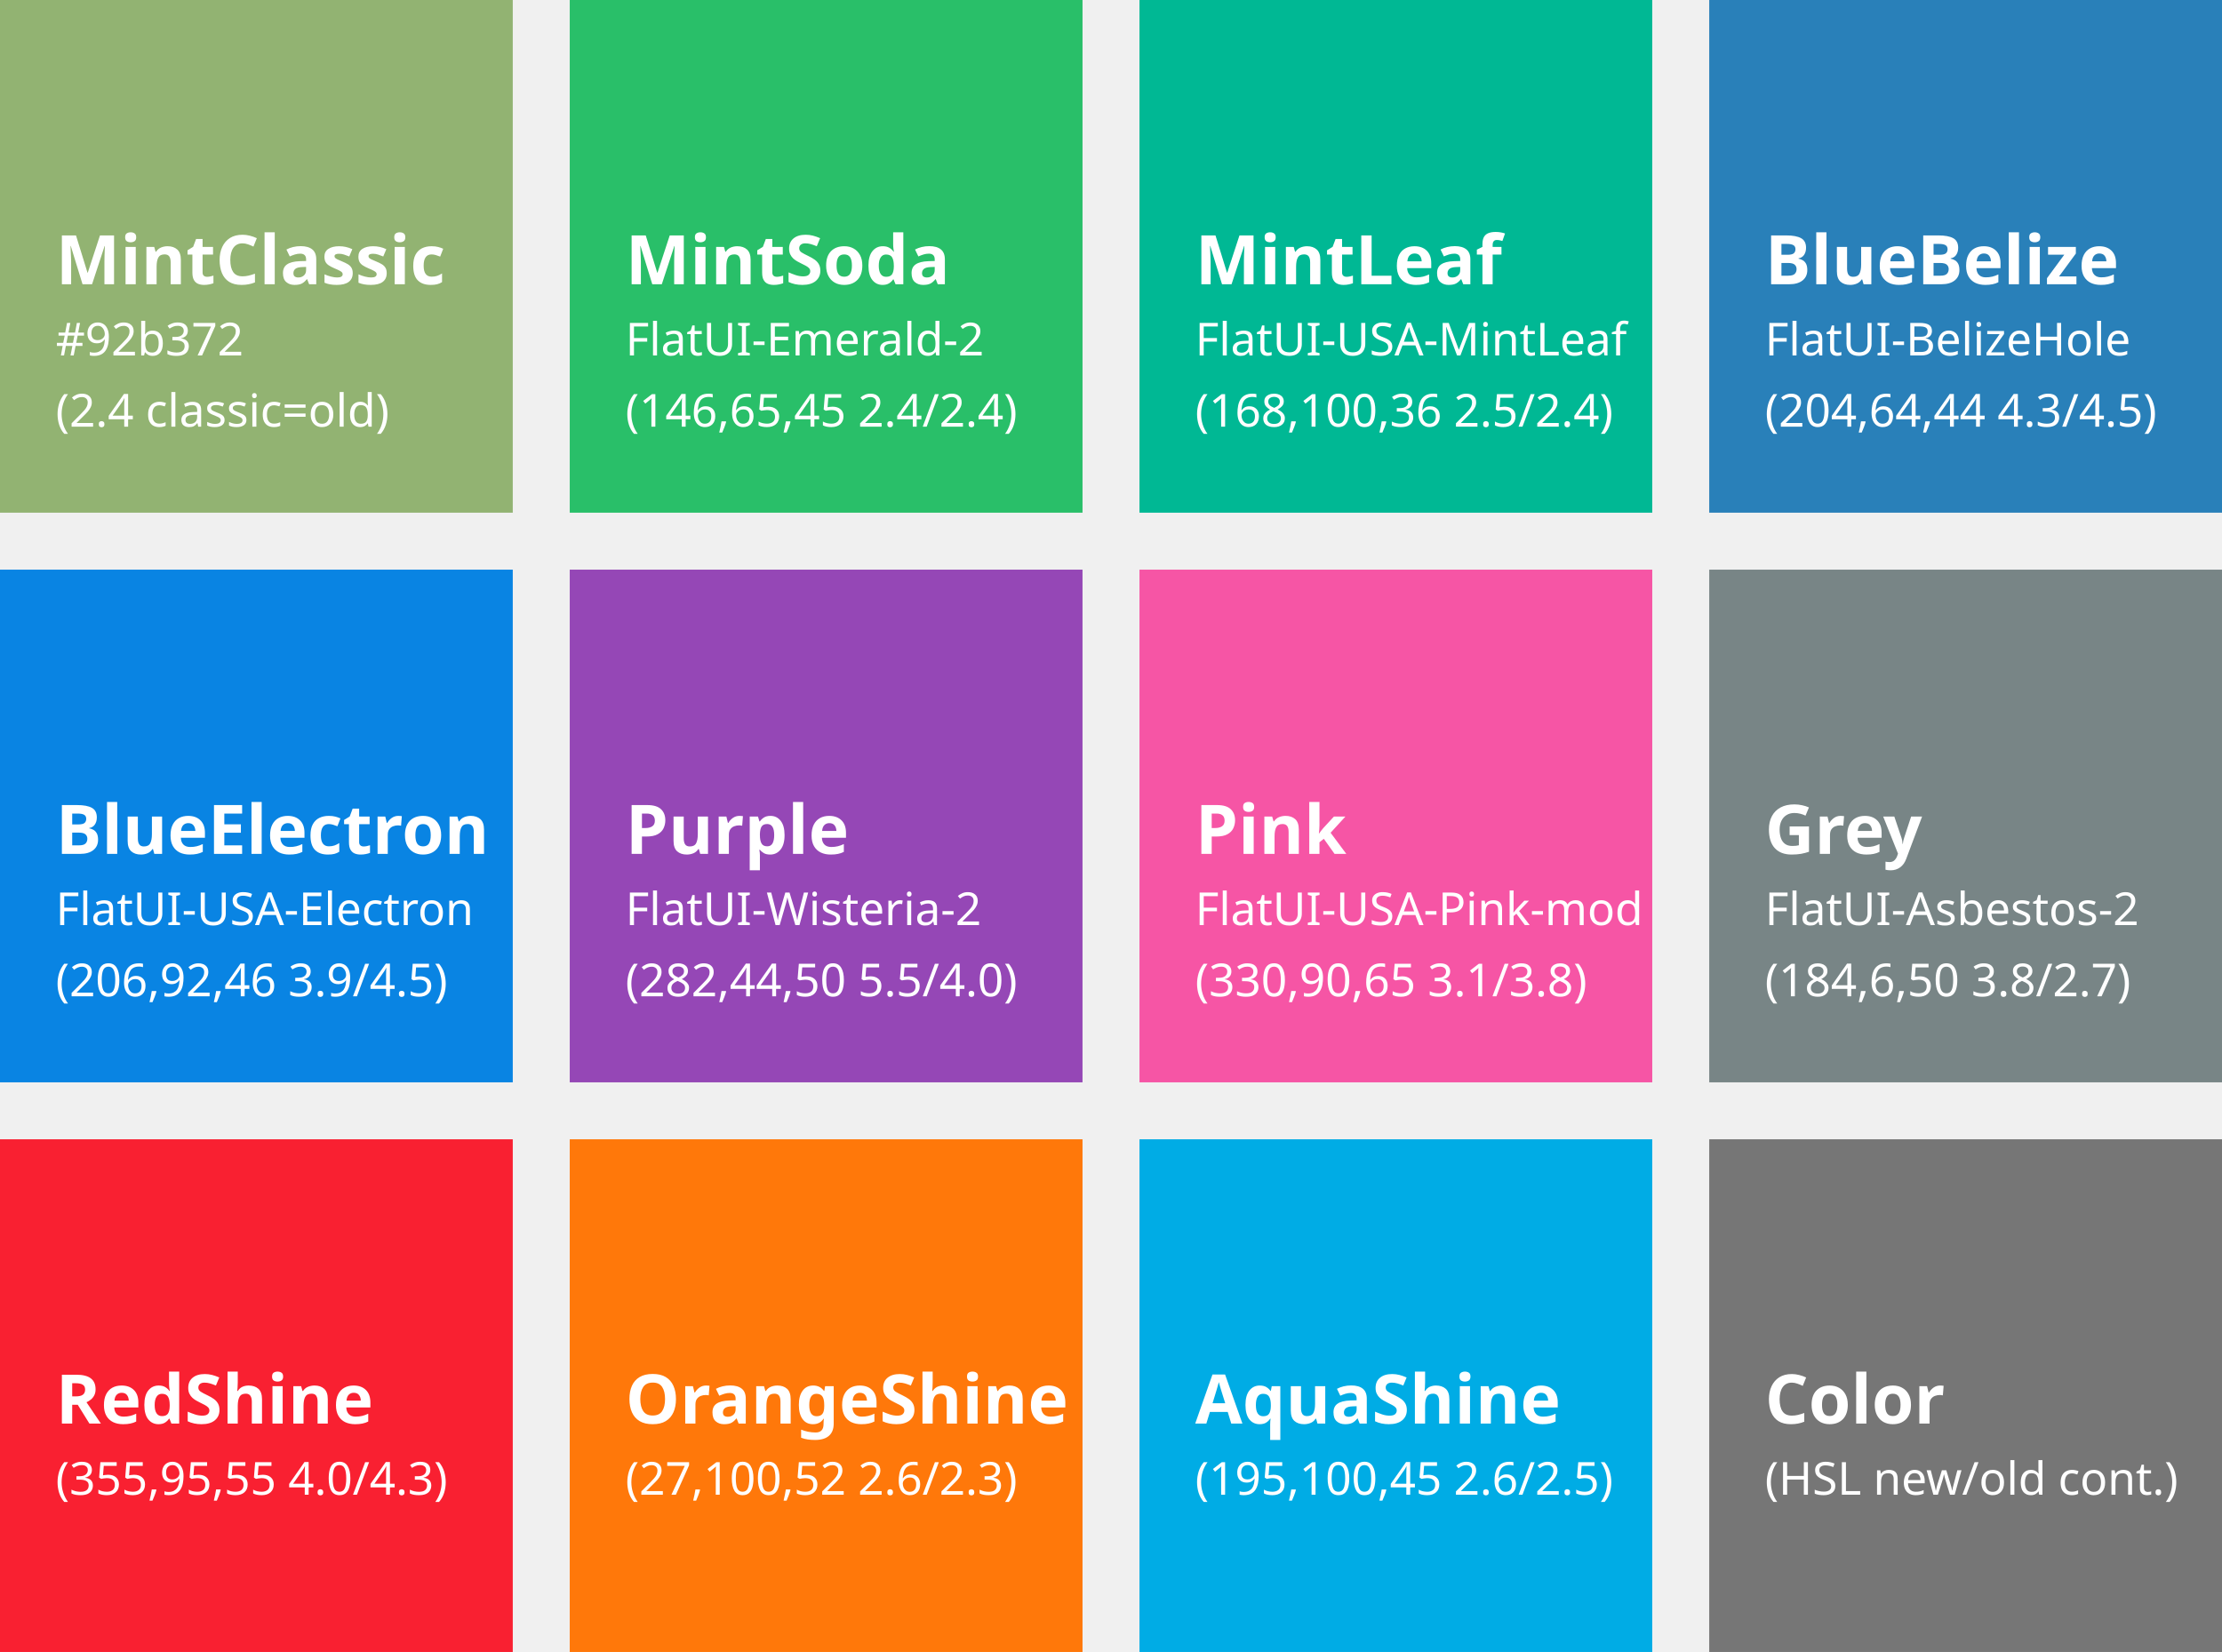
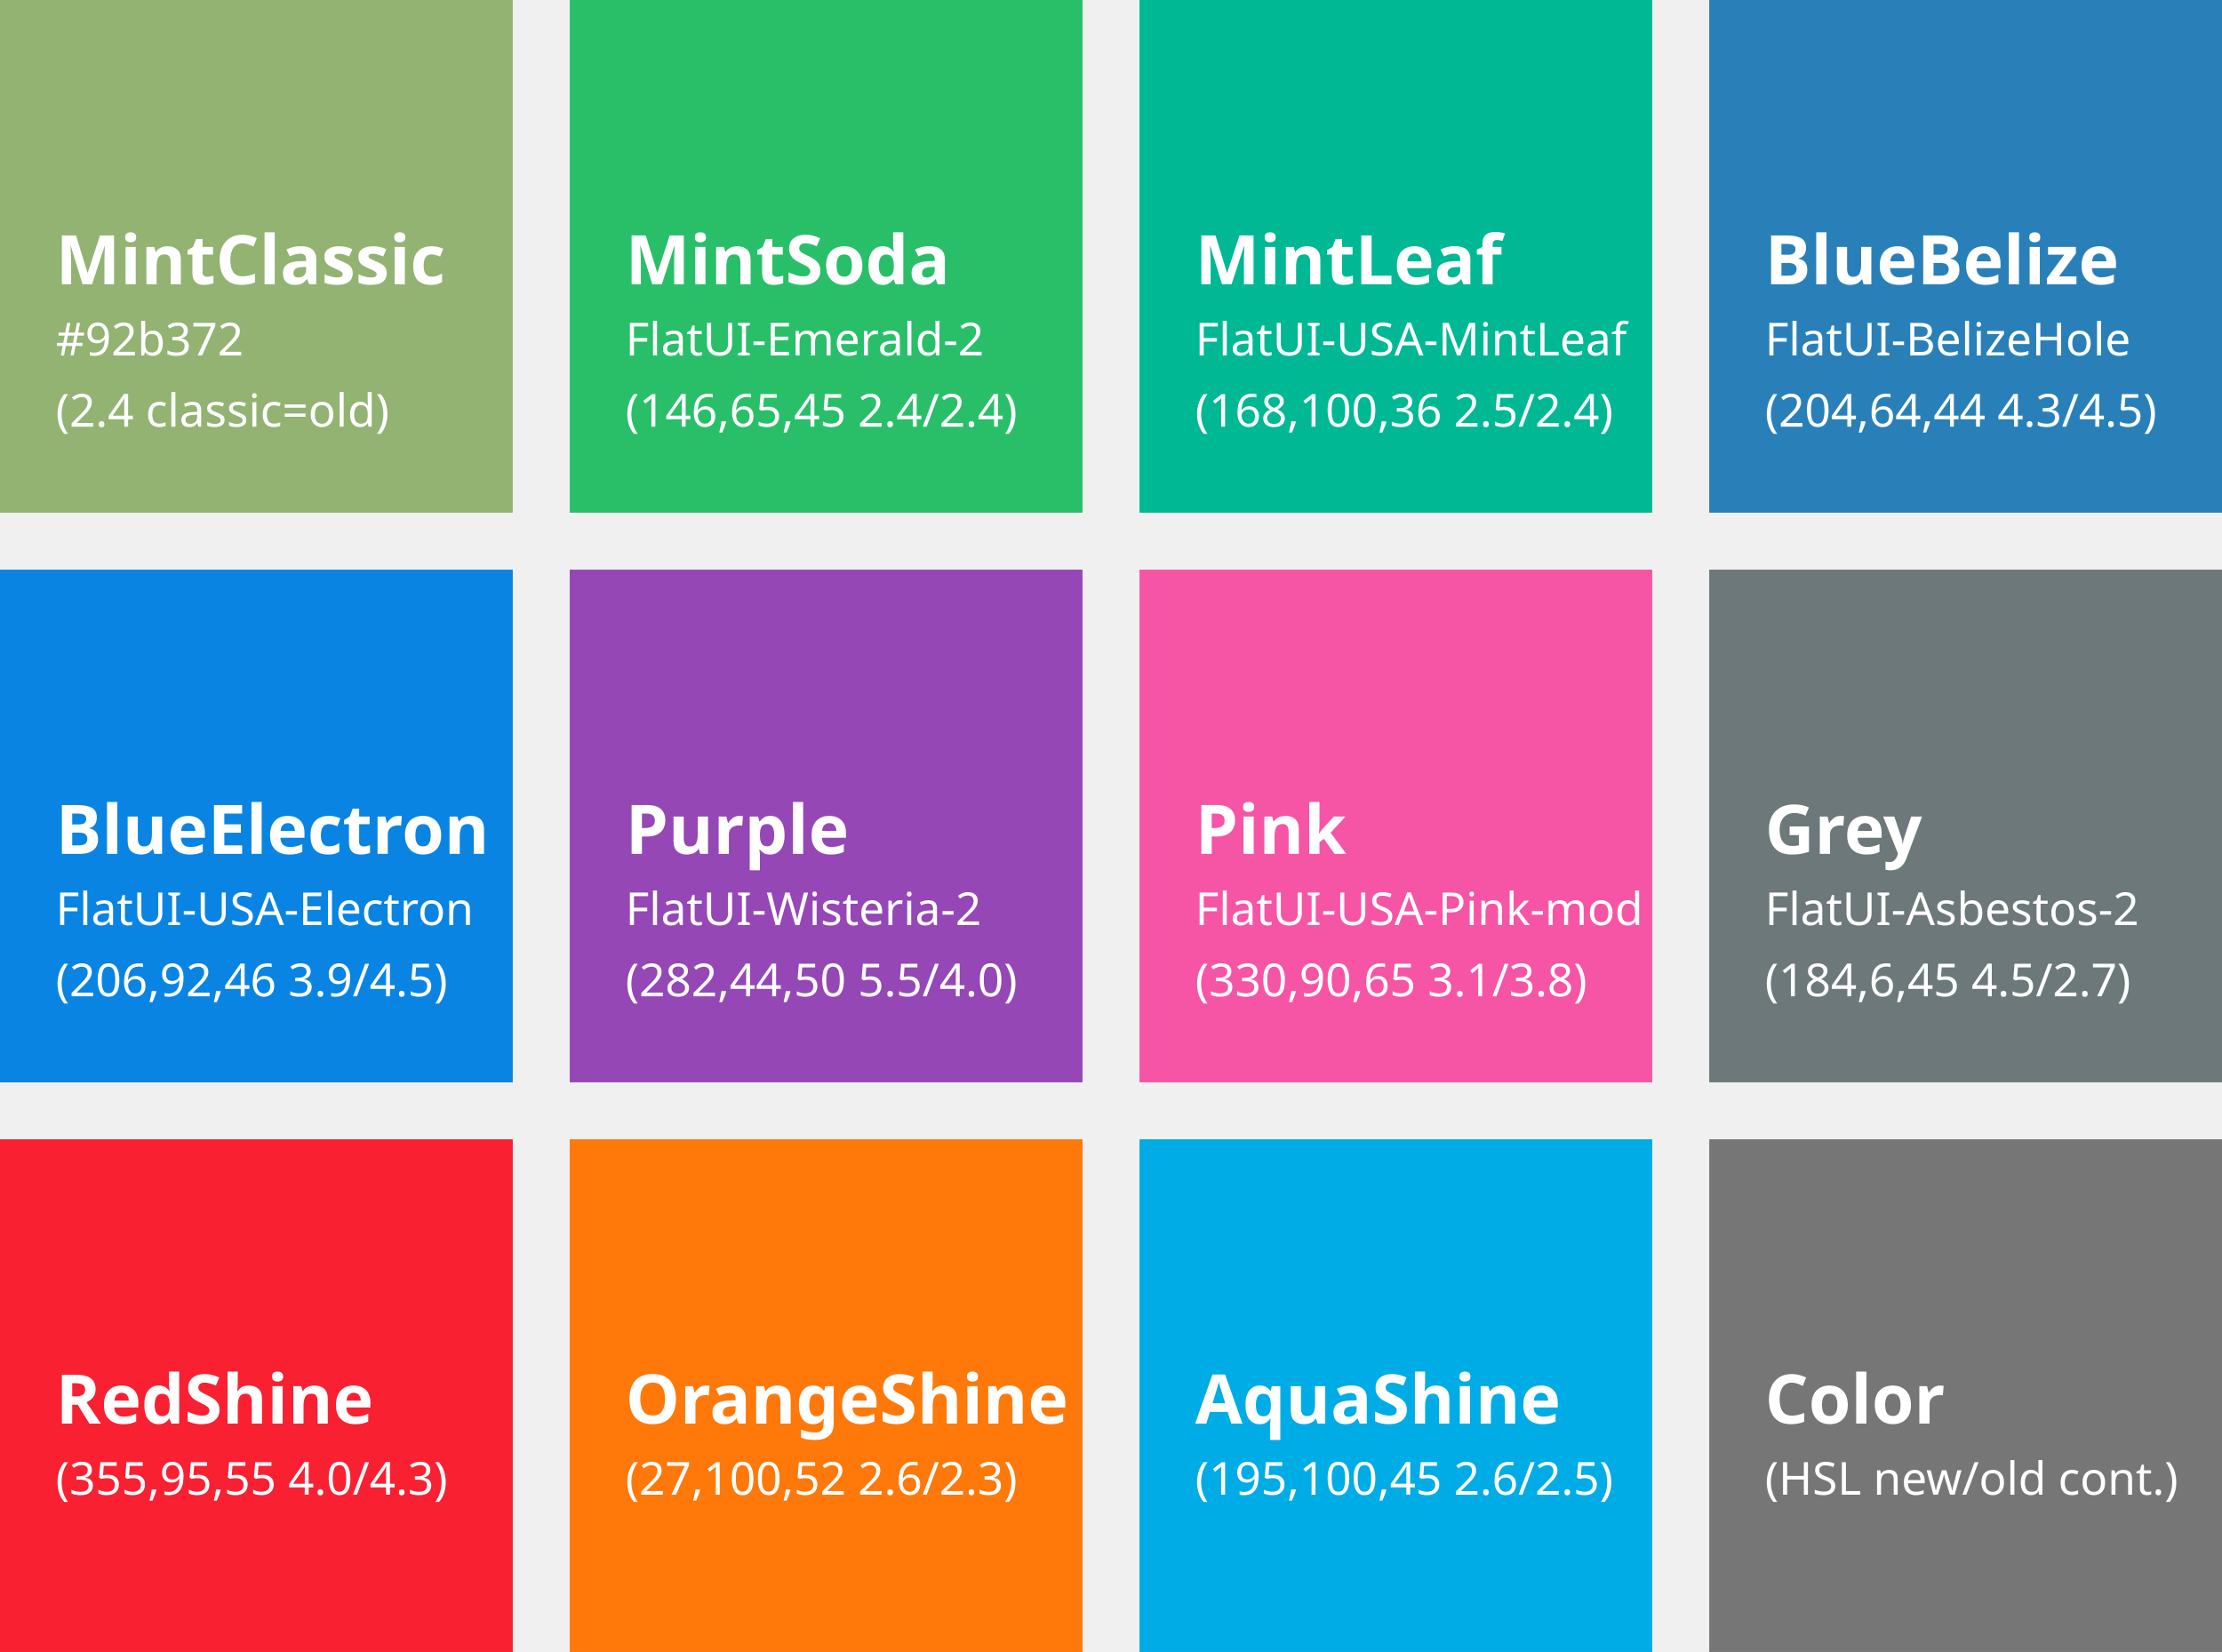
<svg xmlns="http://www.w3.org/2000/svg" id="svg8" version="1.1" viewBox="0 0 206.375 153.458" height="580" width="780">
  <defs id="defs2" />
  <g id="layer1" transform="translate(-39.6875,-66.14583)">
-     <g id="g1840" transform="matrix(0.2645833,0,0,0.2645833,68.79167,41.85708)" style="display:inline;stroke-width:1">
-       <rect y="491.8" x="90" height="180" width="180" id="rect1832" style="vector-effect:none;fill:#ff780a;fill-opacity:1;stroke:none;stroke-width:0;stroke-linecap:butt;stroke-linejoin:miter;stroke-miterlimit:4;stroke-dasharray:none;stroke-dashoffset:0;stroke-opacity:1" />
-       <text id="text1838" y="591.592" x="109.568" style="font-style:normal;font-variant:normal;font-weight:bold;font-stretch:normal;font-size:16px;line-height:25px;font-family:'Ubuntu Mono';-inkscape-font-specification:'Ubuntu Mono Bold';text-align:start;letter-spacing:0px;word-spacing:0px;text-anchor:start;fill:#000000;fill-opacity:1;stroke:none;stroke-width:1" xml:space="preserve">
-         <tspan id="tspan1834" style="font-size:24px;line-height:18px;fill:#ffffff;fill-opacity:1;stroke-width:1" y="591.592" x="109.568">OrangeShine</tspan>
-         <tspan style="font-style:normal;font-variant:normal;font-weight:normal;font-stretch:normal;line-height:18px;font-family:'Ubuntu Mono';-inkscape-font-specification:'Ubuntu Mono';fill:#ffffff;fill-opacity:1;stroke-width:1" y="616.592" x="109.568" id="tspan73853">(27,100,52 2.6/2.3)</tspan>
+     <g id="g1840" transform="matrix(0.2645833,0,0,0.2645833,68.79167,41.85708)" style="stroke-width:1">
+       <rect y="491.8" x="90" height="180" width="180" id="rect1832" style="fill:#ff780a;stroke-width:0" />
+       <text id="text1838" y="591.592" x="109.568" style="font-weight:bold;font-size:16px;line-height:25px;font-family:'Ubuntu Mono';-inkscape-font-specification:'Ubuntu Mono Bold';letter-spacing:0px;word-spacing:0px;fill:#000000" xml:space="preserve">
+         <tspan id="tspan1834" style="font-size:24px;line-height:18px;fill:#ffffff" y="591.592" x="109.568">OrangeShine</tspan>
+         <tspan style="font-weight:normal;line-height:18px;-inkscape-font-specification:'Ubuntu Mono';fill:#ffffff" y="616.592" x="109.568" id="tspan73853">(27,100,52 2.6/2.3)</tspan>
      </text>
    </g>
-     <g id="g1080" transform="matrix(0.2645833,0,0,0.2645833,15.875,94.77375)" style="display:inline;stroke-width:1">
-       <rect y="291.8" x="90" height="180" width="180" id="rect1072" style="vector-effect:none;fill:#f92031;fill-opacity:1;stroke:none;stroke-width:0;stroke-linecap:butt;stroke-linejoin:miter;stroke-miterlimit:4;stroke-dasharray:none;stroke-dashoffset:0;stroke-opacity:1" />
-       <text id="text1078" y="391.592" x="109.568" style="font-style:normal;font-variant:normal;font-weight:bold;font-stretch:normal;font-size:16px;line-height:25px;font-family:'Ubuntu Mono';-inkscape-font-specification:'Ubuntu Mono Bold';text-align:start;letter-spacing:0px;word-spacing:0px;text-anchor:start;fill:#000000;fill-opacity:1;stroke:none;stroke-width:1" xml:space="preserve">
-         <tspan id="tspan1074" style="font-size:24px;line-height:18px;fill:#ffffff;fill-opacity:1;stroke-width:1" y="391.592" x="109.568">RedShine</tspan>
-         <tspan style="font-style:normal;font-variant:normal;font-weight:normal;font-stretch:normal;line-height:18px;font-family:'Ubuntu Mono';-inkscape-font-specification:'Ubuntu Mono';fill:#ffffff;fill-opacity:1;stroke-width:1" y="416.592" x="109.568" id="tspan68313">(355,95,55 4.0/4.3)</tspan>
+     <g id="g1080" transform="matrix(0.2645833,0,0,0.2645833,15.875,94.77375)" style="stroke-width:1">
+       <rect y="291.8" x="90" height="180" width="180" id="rect1072" style="fill:#f92031;stroke-width:0" />
+       <text id="text1078" y="391.592" x="109.568" style="font-weight:bold;font-size:16px;line-height:25px;font-family:'Ubuntu Mono';-inkscape-font-specification:'Ubuntu Mono Bold';letter-spacing:0px;word-spacing:0px;fill:#000000" xml:space="preserve">
+         <tspan id="tspan1074" style="font-size:24px;line-height:18px;fill:#ffffff" y="391.592" x="109.568">RedShine</tspan>
+         <tspan style="font-weight:normal;line-height:18px;-inkscape-font-specification:'Ubuntu Mono';fill:#ffffff" y="416.592" x="109.568" id="tspan68313">(355,95,55 4.0/4.3)</tspan>
      </text>
    </g>
-     <g id="g1205" transform="matrix(0.2645833,0,0,0.2645833,121.7083,94.77375)" style="display:inline;stroke-width:1">
-       <rect y="291.8" x="90" height="180" width="180" id="rect1197" style="vector-effect:none;fill:#00ace5;fill-opacity:1;stroke:none;stroke-width:0;stroke-linecap:butt;stroke-linejoin:miter;stroke-miterlimit:4;stroke-dasharray:none;stroke-dashoffset:0;stroke-opacity:1" />
-       <text xml:space="preserve" style="font-style:normal;font-variant:normal;font-weight:bold;font-stretch:normal;font-size:16px;line-height:25px;font-family:'Ubuntu Mono';-inkscape-font-specification:'Ubuntu Mono Bold';text-align:start;letter-spacing:0px;word-spacing:0px;text-anchor:start;fill:#000000;fill-opacity:1;stroke:none;stroke-width:1" x="109.568" y="391.592" id="text1203">
-         <tspan x="109.568" y="391.592" style="font-size:24px;line-height:18px;fill:#ffffff;fill-opacity:1;stroke-width:1" id="tspan1199">AquaShine</tspan>
-         <tspan x="109.568" y="416.592" style="font-style:normal;font-variant:normal;font-weight:normal;font-stretch:normal;line-height:18px;font-family:'Ubuntu Mono';-inkscape-font-specification:'Ubuntu Mono';fill:#ffffff;fill-opacity:1;stroke-width:1" id="tspan114319">(195,100,45 2.6/2.5)</tspan>
+     <g id="g1205" transform="matrix(0.2645833,0,0,0.2645833,121.7083,94.77375)" style="stroke-width:1">
+       <rect y="291.8" x="90" height="180" width="180" id="rect1197" style="fill:#00ace5;stroke-width:0" />
+       <text xml:space="preserve" style="font-weight:bold;font-size:16px;line-height:25px;font-family:'Ubuntu Mono';-inkscape-font-specification:'Ubuntu Mono Bold';letter-spacing:0px;word-spacing:0px;fill:#000000" x="109.568" y="391.592" id="text1203">
+         <tspan x="109.568" y="391.592" style="font-size:24px;line-height:18px;fill:#ffffff" id="tspan1199">AquaShine</tspan>
+         <tspan x="109.568" y="416.592" style="font-weight:normal;line-height:18px;-inkscape-font-specification:'Ubuntu Mono';fill:#ffffff" id="tspan114319">(195,100,45 2.6/2.5)</tspan>
      </text>
    </g>
-     <g id="g17358" style="display:inline;stroke-width:1" transform="matrix(0.2645833,0,0,0.2645833,15.875,-11.05958)">
-       <rect y="291.8" x="90" height="180" width="180" id="rect17350" style="vector-effect:none;fill:#92b372;fill-opacity:1;stroke:none;stroke-width:0;stroke-linecap:butt;stroke-linejoin:miter;stroke-miterlimit:4;stroke-dasharray:none;stroke-dashoffset:0;stroke-opacity:1" />
-       <text id="text17356" y="391.592" x="109.568" style="font-style:normal;font-variant:normal;font-weight:bold;font-stretch:normal;font-size:16px;line-height:25px;font-family:'Ubuntu Mono';-inkscape-font-specification:'Ubuntu Mono Bold';text-align:start;letter-spacing:0px;word-spacing:0px;text-anchor:start;fill:#000000;fill-opacity:1;stroke:none;stroke-width:1" xml:space="preserve">
-         <tspan id="tspan17352" style="font-size:24px;line-height:18px;fill:#ffffff;fill-opacity:1;stroke-width:1" y="391.592" x="109.568">MintClassic</tspan>
-         <tspan style="font-style:normal;font-variant:normal;font-weight:normal;font-stretch:normal;line-height:18px;font-family:'Ubuntu Mono';-inkscape-font-specification:'Ubuntu Mono';fill:#ffffff;fill-opacity:1;stroke-width:1" y="416.592" x="109.568" id="tspan17354">#92b372</tspan>
-         <tspan style="font-style:normal;font-variant:normal;font-weight:normal;font-stretch:normal;line-height:18px;font-family:'Ubuntu Mono';-inkscape-font-specification:'Ubuntu Mono';fill:#ffffff;fill-opacity:1;stroke-width:1" y="441.592" x="109.568" id="tspan133415">(2.4 classic=old)</tspan>
+     <g id="g17358" style="stroke-width:1" transform="matrix(0.2645833,0,0,0.2645833,15.875,-11.05958)">
+       <rect y="291.8" x="90" height="180" width="180" id="rect17350" style="fill:#92b372;stroke-width:0" />
+       <text id="text17356" y="391.592" x="109.568" style="font-weight:bold;font-size:16px;line-height:25px;font-family:'Ubuntu Mono';-inkscape-font-specification:'Ubuntu Mono Bold';letter-spacing:0px;word-spacing:0px;fill:#000000" xml:space="preserve">
+         <tspan id="tspan17352" style="font-size:24px;line-height:18px;fill:#ffffff" y="391.592" x="109.568">MintClassic</tspan>
+         <tspan style="font-weight:normal;line-height:18px;-inkscape-font-specification:'Ubuntu Mono';fill:#ffffff" y="416.592" x="109.568" id="tspan17354">#92b372</tspan>
+         <tspan style="font-weight:normal;line-height:18px;-inkscape-font-specification:'Ubuntu Mono';fill:#ffffff" y="441.592" x="109.568" id="tspan133415">(2.4 classic=old)</tspan>
      </text>
    </g>
-     <g id="g22317" style="display:inline;stroke-width:1" transform="matrix(0.2645833,0,0,0.2645833,174.625,-11.05958)">
-       <rect y="291.8" x="90" height="180" width="180" id="rect22309" style="vector-effect:none;fill:#2980b9;fill-opacity:1;stroke:none;stroke-width:0;stroke-linecap:butt;stroke-linejoin:miter;stroke-miterlimit:4;stroke-dasharray:none;stroke-dashoffset:0;stroke-opacity:1" />
-       <text id="text22315" y="391.592" x="109.568" style="font-style:normal;font-variant:normal;font-weight:bold;font-stretch:normal;font-size:16px;line-height:25px;font-family:'Ubuntu Mono';-inkscape-font-specification:'Ubuntu Mono Bold';text-align:start;letter-spacing:0px;word-spacing:0px;text-anchor:start;fill:#000000;fill-opacity:1;stroke:none;stroke-width:1" xml:space="preserve">
-         <tspan id="tspan22311" style="font-size:24px;line-height:18px;fill:#ffffff;fill-opacity:1;stroke-width:1" y="391.592" x="109.568">BlueBelize</tspan>
-         <tspan style="font-style:normal;font-variant:normal;font-weight:normal;font-stretch:normal;line-height:18px;font-family:'Ubuntu Mono';-inkscape-font-specification:'Ubuntu Mono';fill:#ffffff;fill-opacity:1;stroke-width:1" y="416.592" x="109.568" id="tspan22313">FlatUI-BelizeHole</tspan>
-         <tspan style="font-style:normal;font-variant:normal;font-weight:normal;font-stretch:normal;line-height:18px;font-family:'Ubuntu Mono';-inkscape-font-specification:'Ubuntu Mono';fill:#ffffff;fill-opacity:1;stroke-width:1" y="441.592" x="109.568" id="tspan223550">(204,64,44 4.3/4.5)</tspan>
+     <g id="g22317" style="stroke-width:1" transform="matrix(0.2645833,0,0,0.2645833,174.625,-11.05958)">
+       <rect y="291.8" x="90" height="180" width="180" id="rect22309" style="fill:#2980b9;stroke-width:0" />
+       <text id="text22315" y="391.592" x="109.568" style="font-weight:bold;font-size:16px;line-height:25px;font-family:'Ubuntu Mono';-inkscape-font-specification:'Ubuntu Mono Bold';letter-spacing:0px;word-spacing:0px;fill:#000000" xml:space="preserve">
+         <tspan id="tspan22311" style="font-size:24px;line-height:18px;fill:#ffffff" y="391.592" x="109.568">BlueBelize</tspan>
+         <tspan style="font-weight:normal;line-height:18px;-inkscape-font-specification:'Ubuntu Mono';fill:#ffffff" y="416.592" x="109.568" id="tspan22313">FlatUI-BelizeHole</tspan>
+         <tspan style="font-weight:normal;line-height:18px;-inkscape-font-specification:'Ubuntu Mono';fill:#ffffff" y="441.592" x="109.568" id="tspan223550">(204,64,44 4.3/4.5)</tspan>
      </text>
    </g>
-     <g id="g28869" style="display:inline;stroke-width:1" transform="matrix(0.2645833,0,0,0.2645833,121.7083,-11.05958)">
-       <rect y="291.8" x="90" height="180" width="180" id="rect28861" style="vector-effect:none;fill:#00b894;fill-opacity:1;stroke:none;stroke-width:0;stroke-linecap:butt;stroke-linejoin:miter;stroke-miterlimit:4;stroke-dasharray:none;stroke-dashoffset:0;stroke-opacity:1" />
-       <text id="text28867" y="391.592" x="109.568" style="font-style:normal;font-variant:normal;font-weight:bold;font-stretch:normal;font-size:16px;line-height:25px;font-family:'Ubuntu Mono';-inkscape-font-specification:'Ubuntu Mono Bold';text-align:start;letter-spacing:0px;word-spacing:0px;text-anchor:start;fill:#000000;fill-opacity:1;stroke:none;stroke-width:1" xml:space="preserve">
-         <tspan id="tspan28863" style="font-size:24px;line-height:18px;fill:#ffffff;fill-opacity:1;stroke-width:1" y="391.592" x="109.568">MintLeaf</tspan>
-         <tspan style="font-style:normal;font-variant:normal;font-weight:normal;font-stretch:normal;line-height:18px;font-family:'Ubuntu Mono';-inkscape-font-specification:'Ubuntu Mono';fill:#ffffff;fill-opacity:1;stroke-width:1" y="416.592" x="109.568" id="tspan28865">FlatUI-USA-MintLeaf</tspan>
-         <tspan style="font-style:normal;font-variant:normal;font-weight:normal;font-stretch:normal;line-height:18px;font-family:'Ubuntu Mono';-inkscape-font-specification:'Ubuntu Mono';fill:#ffffff;fill-opacity:1;stroke-width:1" y="441.592" x="109.568" id="tspan158947">(168,100,36 2.5/2.4)</tspan>
+     <g id="g28869" style="stroke-width:1" transform="matrix(0.2645833,0,0,0.2645833,121.7083,-11.05958)">
+       <rect y="291.8" x="90" height="180" width="180" id="rect28861" style="fill:#00b894;stroke-width:0" />
+       <text id="text28867" y="391.592" x="109.568" style="font-weight:bold;font-size:16px;line-height:25px;font-family:'Ubuntu Mono';-inkscape-font-specification:'Ubuntu Mono Bold';letter-spacing:0px;word-spacing:0px;fill:#000000" xml:space="preserve">
+         <tspan id="tspan28863" style="font-size:24px;line-height:18px;fill:#ffffff" y="391.592" x="109.568">MintLeaf</tspan>
+         <tspan style="font-weight:normal;line-height:18px;-inkscape-font-specification:'Ubuntu Mono';fill:#ffffff" y="416.592" x="109.568" id="tspan28865">FlatUI-USA-MintLeaf</tspan>
+         <tspan style="font-weight:normal;line-height:18px;-inkscape-font-specification:'Ubuntu Mono';fill:#ffffff" y="441.592" x="109.568" id="tspan158947">(168,100,36 2.5/2.4)</tspan>
      </text>
    </g>
-     <g id="g62311" style="display:inline;stroke-width:1" transform="matrix(0.2645833,0,0,0.2645833,174.625,41.85709)">
-       <rect y="291.8" x="90" height="180" width="180" id="rect62303" style="vector-effect:none;fill:#788586;fill-opacity:1;stroke:none;stroke-width:0;stroke-linecap:butt;stroke-linejoin:miter;stroke-miterlimit:4;stroke-dasharray:none;stroke-dashoffset:0;stroke-opacity:1" />
-       <text id="text62309" y="391.592" x="109.568" style="font-style:normal;font-variant:normal;font-weight:bold;font-stretch:normal;font-size:16px;line-height:25px;font-family:'Ubuntu Mono';-inkscape-font-specification:'Ubuntu Mono Bold';text-align:start;letter-spacing:0px;word-spacing:0px;text-anchor:start;fill:#000000;fill-opacity:1;stroke:none;stroke-width:1" xml:space="preserve">
-         <tspan id="tspan62305" style="font-size:24px;line-height:18px;fill:#ffffff;fill-opacity:1;stroke-width:1" y="391.592" x="109.568">Grey</tspan>
-         <tspan style="font-style:normal;font-variant:normal;font-weight:normal;font-stretch:normal;line-height:18px;font-family:'Ubuntu Mono';-inkscape-font-specification:'Ubuntu Mono';fill:#ffffff;fill-opacity:1;stroke-width:1" y="416.592" x="109.568" id="tspan62307">FlatUI-Asbestos-2</tspan>
-         <tspan style="font-style:normal;font-variant:normal;font-weight:normal;font-stretch:normal;line-height:18px;font-family:'Ubuntu Mono';-inkscape-font-specification:'Ubuntu Mono';fill:#ffffff;fill-opacity:1;stroke-width:1" y="441.592" x="109.568" id="tspan205905">(184,6,50 3.8/2.7)</tspan>
+     <g id="g62311" style="stroke-width:1" transform="matrix(0.2645833,0,0,0.2645833,174.625,41.85709)">
+       <rect y="291.8" x="90" height="180" width="180" id="rect62303" style="fill:#6c7879;stroke-width:0" />
+       <text id="text62309" y="391.592" x="109.568" style="font-weight:bold;font-size:16px;line-height:25px;font-family:'Ubuntu Mono';-inkscape-font-specification:'Ubuntu Mono Bold';letter-spacing:0px;word-spacing:0px;fill:#000000" xml:space="preserve">
+         <tspan id="tspan62305" style="font-size:24px;line-height:18px;fill:#ffffff" y="391.592" x="109.568">Grey</tspan>
+         <tspan style="font-weight:normal;line-height:18px;-inkscape-font-specification:'Ubuntu Mono';fill:#ffffff" y="416.592" x="109.568" id="tspan62307">FlatUI-Asbestos-2</tspan>
+         <tspan style="font-weight:normal;line-height:18px;-inkscape-font-specification:'Ubuntu Mono';fill:#ffffff" y="441.592" x="109.568" id="tspan205905">(184,6,45 4.5/2.7)</tspan>
      </text>
    </g>
-     <g id="g104473" style="display:inline;stroke-width:1" transform="matrix(0.2645833,0,0,0.2645833,68.79167,-11.05958)">
-       <rect y="291.8" x="90" height="180" width="180" id="rect104465" style="vector-effect:none;fill:#29bf69;fill-opacity:1;stroke:none;stroke-width:0;stroke-linecap:butt;stroke-linejoin:miter;stroke-miterlimit:4;stroke-dasharray:none;stroke-dashoffset:0;stroke-opacity:1" />
-       <text id="text104471" y="391.592" x="109.568" style="font-style:normal;font-variant:normal;font-weight:bold;font-stretch:normal;font-size:16px;line-height:25px;font-family:'Ubuntu Mono';-inkscape-font-specification:'Ubuntu Mono Bold';text-align:start;letter-spacing:0px;word-spacing:0px;text-anchor:start;fill:#000000;fill-opacity:1;stroke:none;stroke-width:1" xml:space="preserve">
-         <tspan id="tspan104467" style="font-size:24px;line-height:18px;fill:#ffffff;fill-opacity:1;stroke-width:1" y="391.592" x="109.568">MintSoda</tspan>
-         <tspan style="font-style:normal;font-variant:normal;font-weight:normal;font-stretch:normal;line-height:18px;font-family:'Ubuntu Mono';-inkscape-font-specification:'Ubuntu Mono';fill:#ffffff;fill-opacity:1;stroke-width:1" y="416.592" x="109.568" id="tspan104469">FlatUI-Emerald-2</tspan>
-         <tspan style="font-style:normal;font-variant:normal;font-weight:normal;font-stretch:normal;line-height:18px;font-family:'Ubuntu Mono';-inkscape-font-specification:'Ubuntu Mono';fill:#ffffff;fill-opacity:1;stroke-width:1" y="441.592" x="109.568" id="tspan128359">(146,65,45 2.4/2.4)</tspan>
+     <g id="g104473" style="stroke-width:1" transform="matrix(0.2645833,0,0,0.2645833,68.79167,-11.05958)">
+       <rect y="291.8" x="90" height="180" width="180" id="rect104465" style="fill:#29bf69;stroke-width:0" />
+       <text id="text104471" y="391.592" x="109.568" style="font-weight:bold;font-size:16px;line-height:25px;font-family:'Ubuntu Mono';-inkscape-font-specification:'Ubuntu Mono Bold';letter-spacing:0px;word-spacing:0px;fill:#000000" xml:space="preserve">
+         <tspan id="tspan104467" style="font-size:24px;line-height:18px;fill:#ffffff" y="391.592" x="109.568">MintSoda</tspan>
+         <tspan style="font-weight:normal;line-height:18px;-inkscape-font-specification:'Ubuntu Mono';fill:#ffffff" y="416.592" x="109.568" id="tspan104469">FlatUI-Emerald-2</tspan>
+         <tspan style="font-weight:normal;line-height:18px;-inkscape-font-specification:'Ubuntu Mono';fill:#ffffff" y="441.592" x="109.568" id="tspan128359">(146,65,45 2.4/2.4)</tspan>
      </text>
    </g>
-     <g id="g6933" style="display:inline;stroke-width:1" transform="matrix(0.2645833,0,0,0.2645833,15.875,41.85709)">
-       <rect y="291.8" x="90" height="180" width="180" id="rect6923" style="vector-effect:none;fill:#0984e3;fill-opacity:1;stroke:none;stroke-width:0;stroke-linecap:butt;stroke-linejoin:miter;stroke-miterlimit:4;stroke-dasharray:none;stroke-dashoffset:0;stroke-opacity:1" />
-       <text id="text6931" y="391.592" x="109.568" style="font-style:normal;font-variant:normal;font-weight:bold;font-stretch:normal;font-size:16px;line-height:25px;font-family:'Ubuntu Mono';-inkscape-font-specification:'Ubuntu Mono Bold';text-align:start;letter-spacing:0px;word-spacing:0px;text-anchor:start;fill:#000000;fill-opacity:1;stroke:none;stroke-width:1" xml:space="preserve">
-         <tspan id="tspan6925" style="font-size:24px;line-height:18px;fill:#ffffff;fill-opacity:1;stroke-width:1" y="391.592" x="109.568">BlueElectron</tspan>
-         <tspan style="font-style:normal;font-variant:normal;font-weight:normal;font-stretch:normal;line-height:18px;font-family:'Ubuntu Mono';-inkscape-font-specification:'Ubuntu Mono';fill:#ffffff;fill-opacity:1;stroke-width:1" y="416.592" x="109.568" id="tspan6929">FlatUI-USA-Electron</tspan>
-         <tspan style="font-style:normal;font-variant:normal;font-weight:normal;font-stretch:normal;line-height:18px;font-family:'Ubuntu Mono';-inkscape-font-specification:'Ubuntu Mono';fill:#ffffff;fill-opacity:1;stroke-width:1" y="441.592" x="109.568" id="tspan236872">(206,92,46 3.9/4.5)</tspan>
+     <g id="g6933" style="stroke-width:1" transform="matrix(0.2645833,0,0,0.2645833,15.875,41.85709)">
+       <rect y="291.8" x="90" height="180" width="180" id="rect6923" style="fill:#0984e3;stroke-width:0" />
+       <text id="text6931" y="391.592" x="109.568" style="font-weight:bold;font-size:16px;line-height:25px;font-family:'Ubuntu Mono';-inkscape-font-specification:'Ubuntu Mono Bold';letter-spacing:0px;word-spacing:0px;fill:#000000" xml:space="preserve">
+         <tspan id="tspan6925" style="font-size:24px;line-height:18px;fill:#ffffff" y="391.592" x="109.568">BlueElectron</tspan>
+         <tspan style="font-weight:normal;line-height:18px;-inkscape-font-specification:'Ubuntu Mono';fill:#ffffff" y="416.592" x="109.568" id="tspan6929">FlatUI-USA-Electron</tspan>
+         <tspan style="font-weight:normal;line-height:18px;-inkscape-font-specification:'Ubuntu Mono';fill:#ffffff" y="441.592" x="109.568" id="tspan236872">(206,92,46 3.9/4.5)</tspan>
      </text>
    </g>
-     <g id="g13581" style="display:inline;stroke-width:1" transform="matrix(0.2645833,0,0,0.2645833,68.79167,41.85709)">
-       <rect y="291.8" x="90" height="180" width="180" id="rect13573" style="vector-effect:none;fill:#9547b6;fill-opacity:1;stroke:none;stroke-width:0;stroke-linecap:butt;stroke-linejoin:miter;stroke-miterlimit:4;stroke-dasharray:none;stroke-dashoffset:0;stroke-opacity:1" />
-       <text id="text13579" y="391.592" x="109.568" style="font-style:normal;font-variant:normal;font-weight:bold;font-stretch:normal;font-size:16px;line-height:25px;font-family:'Ubuntu Mono';-inkscape-font-specification:'Ubuntu Mono Bold';text-align:start;letter-spacing:0px;word-spacing:0px;text-anchor:start;fill:#000000;fill-opacity:1;stroke:none;stroke-width:1" xml:space="preserve">
-         <tspan id="tspan13575" style="font-size:24px;line-height:18px;fill:#ffffff;fill-opacity:1;stroke-width:1" y="391.592" x="109.568">Purple</tspan>
-         <tspan style="font-style:normal;font-variant:normal;font-weight:normal;font-stretch:normal;line-height:18px;font-family:'Ubuntu Mono';-inkscape-font-specification:'Ubuntu Mono';fill:#ffffff;fill-opacity:1;stroke-width:1" y="416.592" x="109.568" id="tspan13577">FlatUI-Wisteria-2</tspan>
-         <tspan style="font-style:normal;font-variant:normal;font-weight:normal;font-stretch:normal;line-height:18px;font-family:'Ubuntu Mono';-inkscape-font-specification:'Ubuntu Mono';fill:#ffffff;fill-opacity:1;stroke-width:1" y="441.592" x="109.568" id="tspan266232">(282,44,50 5.5/4.0)</tspan>
+     <g id="g13581" style="stroke-width:1" transform="matrix(0.2645833,0,0,0.2645833,68.79167,41.85709)">
+       <rect y="291.8" x="90" height="180" width="180" id="rect13573" style="fill:#9547b6;stroke-width:0" />
+       <text id="text13579" y="391.592" x="109.568" style="font-weight:bold;font-size:16px;line-height:25px;font-family:'Ubuntu Mono';-inkscape-font-specification:'Ubuntu Mono Bold';letter-spacing:0px;word-spacing:0px;fill:#000000" xml:space="preserve">
+         <tspan id="tspan13575" style="font-size:24px;line-height:18px;fill:#ffffff" y="391.592" x="109.568">Purple</tspan>
+         <tspan style="font-weight:normal;line-height:18px;-inkscape-font-specification:'Ubuntu Mono';fill:#ffffff" y="416.592" x="109.568" id="tspan13577">FlatUI-Wisteria-2</tspan>
+         <tspan style="font-weight:normal;line-height:18px;-inkscape-font-specification:'Ubuntu Mono';fill:#ffffff" y="441.592" x="109.568" id="tspan266232">(282,44,50 5.5/4.0)</tspan>
      </text>
    </g>
-     <g id="g13591" style="display:inline;stroke-width:1" transform="matrix(0.2645833,0,0,0.2645833,121.7083,41.85709)">
-       <rect y="291.8" x="90" height="180" width="180" id="rect13583" style="vector-effect:none;fill:#f655a5;fill-opacity:1;stroke:none;stroke-width:0;stroke-linecap:butt;stroke-linejoin:miter;stroke-miterlimit:4;stroke-dasharray:none;stroke-dashoffset:0;stroke-opacity:1" />
-       <text id="text13589" y="391.592" x="109.568" style="font-style:normal;font-variant:normal;font-weight:bold;font-stretch:normal;font-size:16px;line-height:25px;font-family:'Ubuntu Mono';-inkscape-font-specification:'Ubuntu Mono Bold';text-align:start;letter-spacing:0px;word-spacing:0px;text-anchor:start;fill:#000000;fill-opacity:1;stroke:none;stroke-width:1" xml:space="preserve">
-         <tspan id="tspan13585" style="font-size:24px;line-height:18px;fill:#ffffff;fill-opacity:1;stroke-width:1" y="391.592" x="109.568">Pink</tspan>
-         <tspan style="font-style:normal;font-variant:normal;font-weight:normal;font-stretch:normal;line-height:18px;font-family:'Ubuntu Mono';-inkscape-font-specification:'Ubuntu Mono';fill:#ffffff;fill-opacity:1;stroke-width:1" y="416.592" x="109.568" id="tspan13587">FlatUI-USA-Pink-mod</tspan>
-         <tspan style="font-style:normal;font-variant:normal;font-weight:normal;font-stretch:normal;line-height:18px;font-family:'Ubuntu Mono';-inkscape-font-specification:'Ubuntu Mono';fill:#ffffff;fill-opacity:1;stroke-width:1" y="441.592" x="109.568" id="tspan283547">(330,90,65 3.1/3.8)</tspan>
+     <g id="g13591" style="stroke-width:1" transform="matrix(0.2645833,0,0,0.2645833,121.7083,41.85709)">
+       <rect y="291.8" x="90" height="180" width="180" id="rect13583" style="fill:#f655a5;stroke-width:0" />
+       <text id="text13589" y="391.592" x="109.568" style="font-weight:bold;font-size:16px;line-height:25px;font-family:'Ubuntu Mono';-inkscape-font-specification:'Ubuntu Mono Bold';letter-spacing:0px;word-spacing:0px;fill:#000000" xml:space="preserve">
+         <tspan id="tspan13585" style="font-size:24px;line-height:18px;fill:#ffffff" y="391.592" x="109.568">Pink</tspan>
+         <tspan style="font-weight:normal;line-height:18px;-inkscape-font-specification:'Ubuntu Mono';fill:#ffffff" y="416.592" x="109.568" id="tspan13587">FlatUI-USA-Pink-mod</tspan>
+         <tspan style="font-weight:normal;line-height:18px;-inkscape-font-specification:'Ubuntu Mono';fill:#ffffff" y="441.592" x="109.568" id="tspan283547">(330,90,65 3.1/3.8)</tspan>
      </text>
    </g>
-     <g id="g13601" style="display:inline;stroke-width:1" transform="matrix(0.2645833,0,0,0.2645833,174.625,94.77375)">
-       <rect y="291.8" x="90" height="180" width="180" id="rect13593" style="vector-effect:none;fill:#767676;fill-opacity:1;stroke:none;stroke-width:0;stroke-linecap:butt;stroke-linejoin:miter;stroke-miterlimit:4;stroke-dasharray:none;stroke-dashoffset:0;stroke-opacity:1" />
-       <text id="text13599" y="391.592" x="109.568" style="font-style:normal;font-variant:normal;font-weight:bold;font-stretch:normal;font-size:16px;line-height:25px;font-family:'Ubuntu Mono';-inkscape-font-specification:'Ubuntu Mono Bold';text-align:start;letter-spacing:0px;word-spacing:0px;text-anchor:start;fill:#000000;fill-opacity:1;stroke:none;stroke-width:1" xml:space="preserve">
-         <tspan id="tspan13595" style="font-size:24px;line-height:18px;fill:#ffffff;fill-opacity:1;stroke-width:1" y="391.592" x="109.568">Color</tspan>
-         <tspan style="font-style:normal;font-variant:normal;font-weight:normal;font-stretch:normal;line-height:18px;font-family:'Ubuntu Mono';-inkscape-font-specification:'Ubuntu Mono';fill:#ffffff;fill-opacity:1;stroke-width:1" y="416.592" x="109.568" id="tspan17511">(HSL new/old cont.)</tspan>
+     <g id="g13601" style="stroke-width:1" transform="matrix(0.2645833,0,0,0.2645833,174.625,94.77375)">
+       <rect y="291.8" x="90" height="180" width="180" id="rect13593" style="fill:#767676;stroke-width:0" />
+       <text id="text13599" y="391.592" x="109.568" style="font-weight:bold;font-size:16px;line-height:25px;font-family:'Ubuntu Mono';-inkscape-font-specification:'Ubuntu Mono Bold';letter-spacing:0px;word-spacing:0px;fill:#000000" xml:space="preserve">
+         <tspan id="tspan13595" style="font-size:24px;line-height:18px;fill:#ffffff" y="391.592" x="109.568">Color</tspan>
+         <tspan style="font-weight:normal;line-height:18px;-inkscape-font-specification:'Ubuntu Mono';fill:#ffffff" y="416.592" x="109.568" id="tspan17511">(HSL new/old cont.)</tspan>
      </text>
    </g>
  </g>
</svg>
